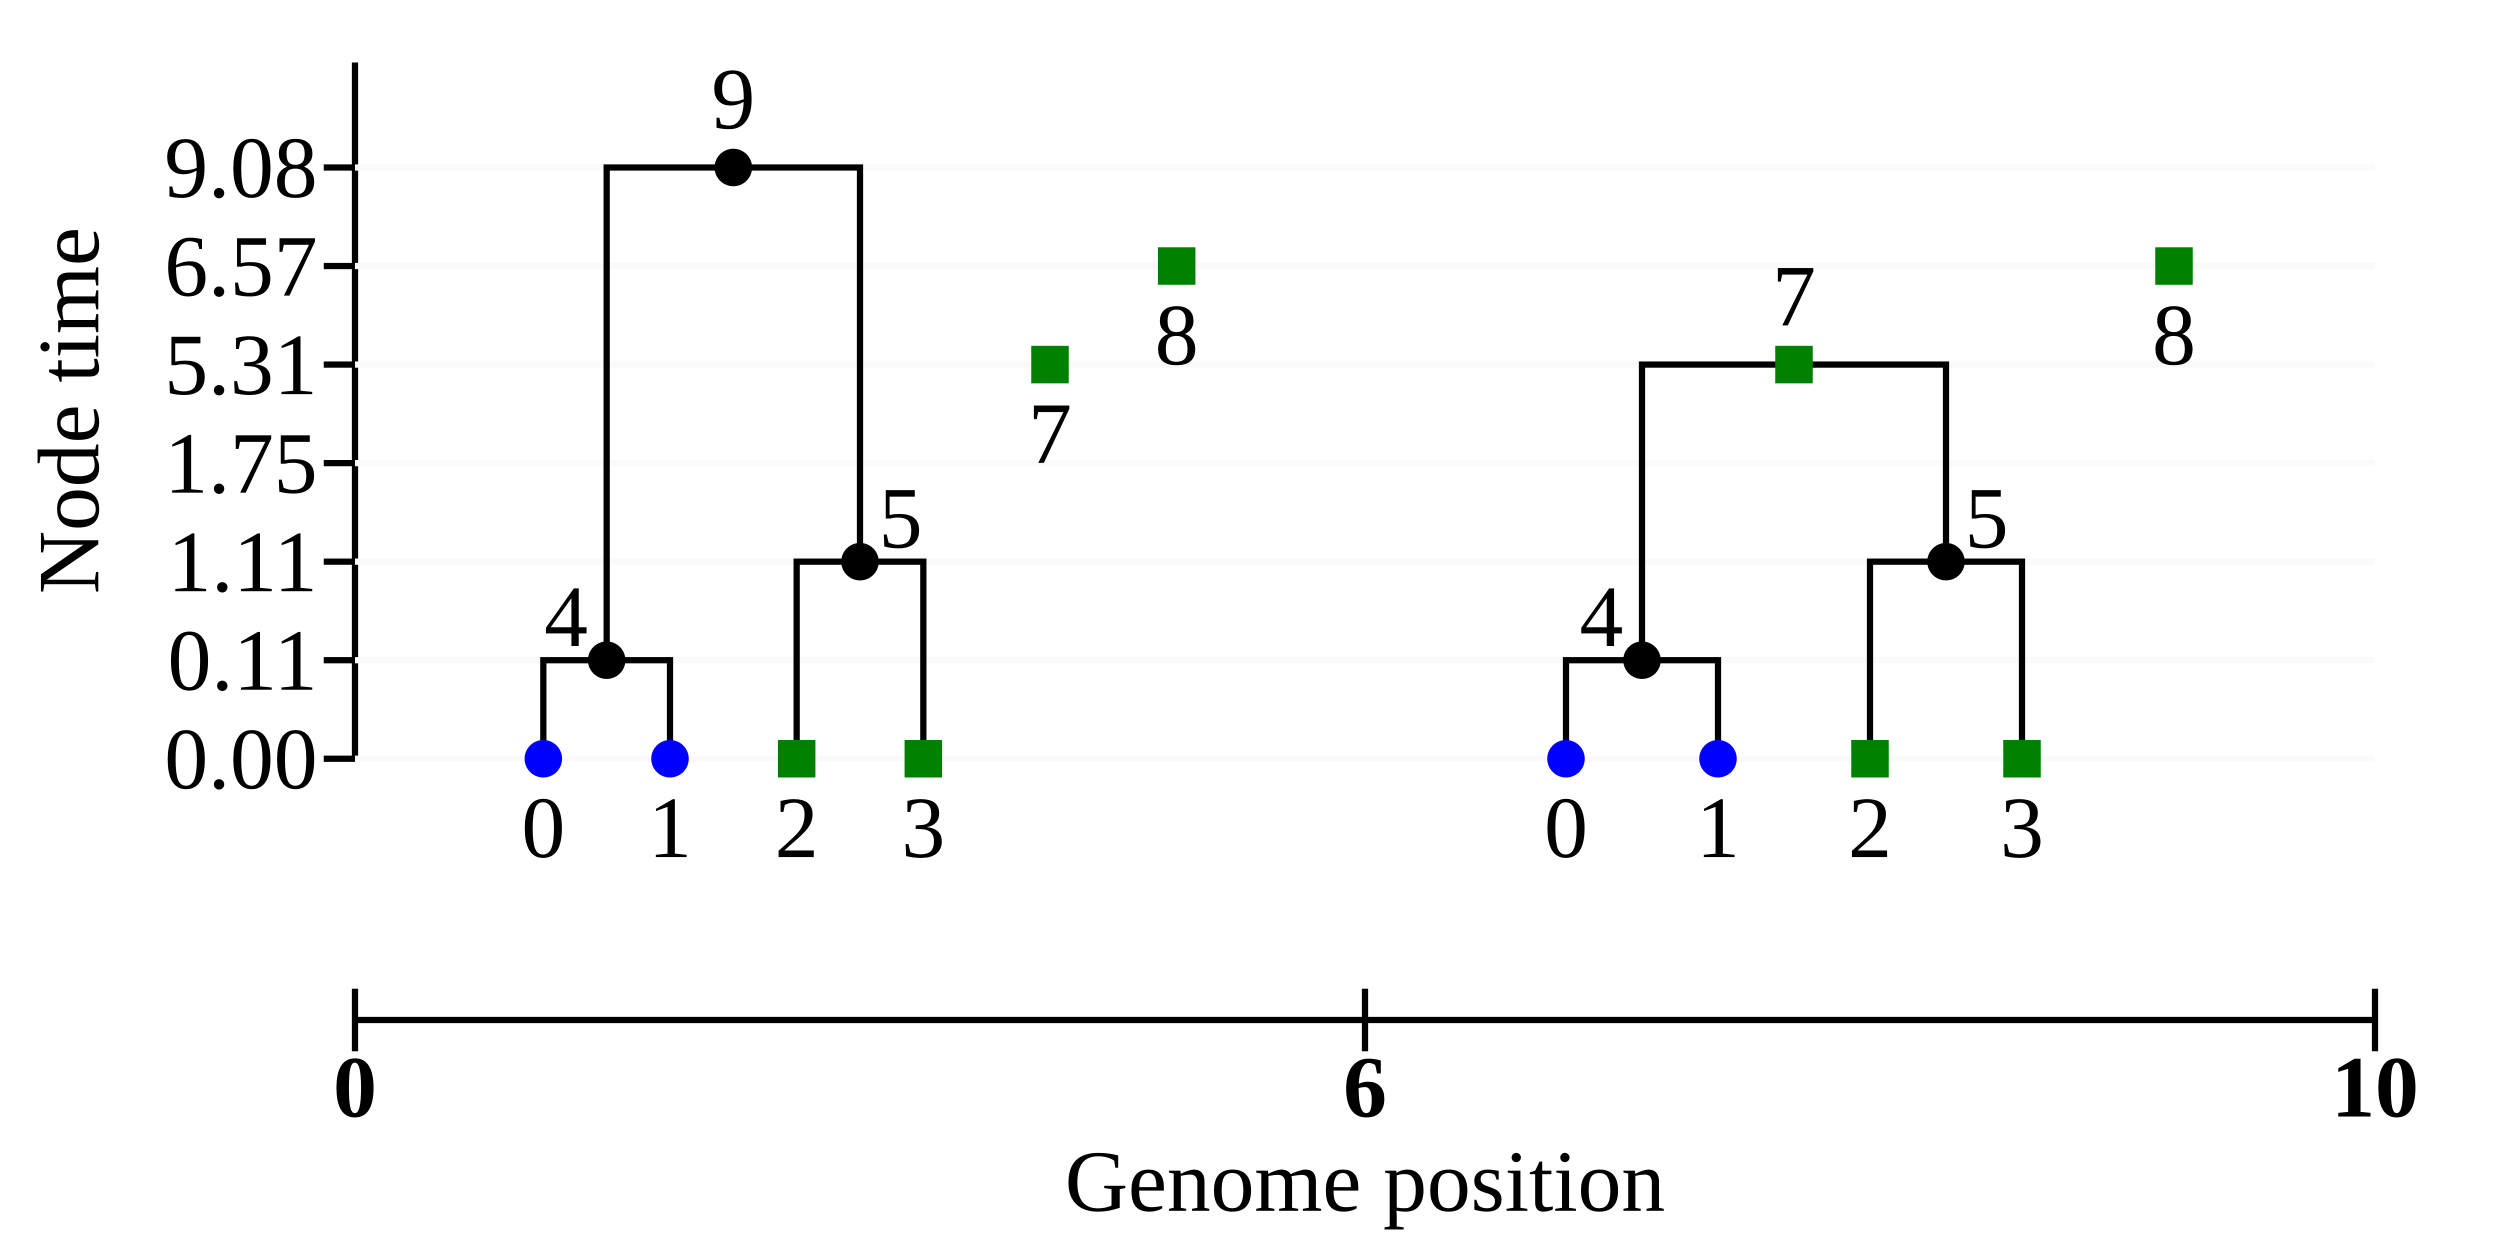
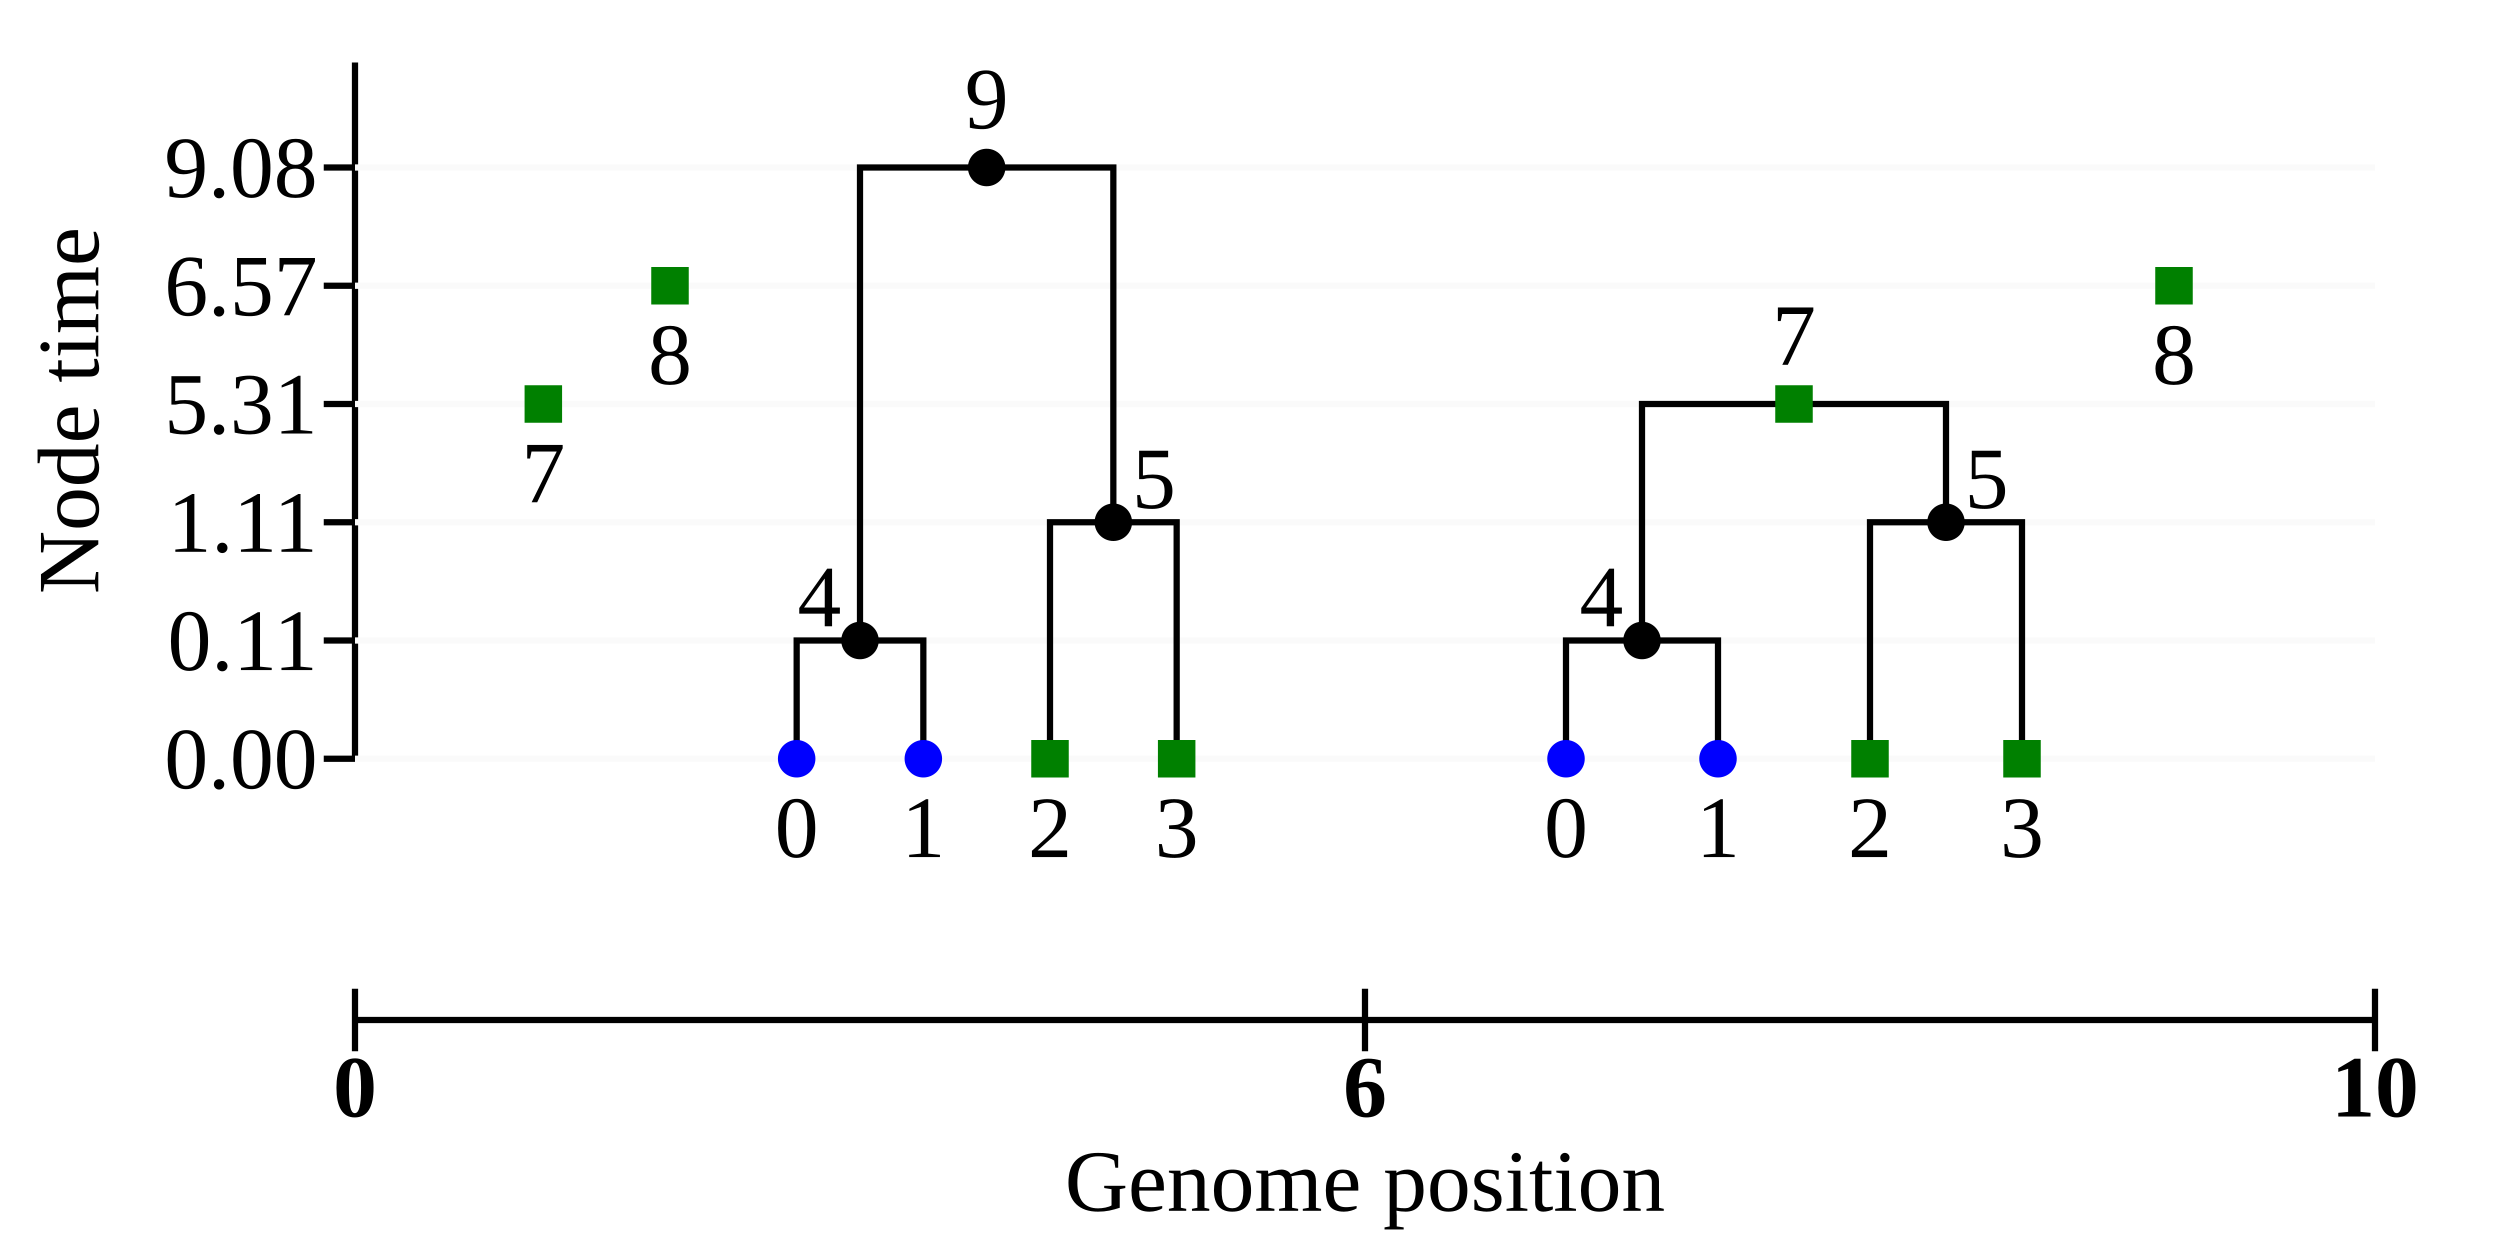
<svg xmlns="http://www.w3.org/2000/svg" baseProfile="full" height="200" version="1.1" width="400">
  <defs>
    <style type="text/css">.background path {fill: #808080; fill-opacity: 0}.background path:nth-child(odd) {fill-opacity: .1}.axes {font-size: 14px}.x-axis .tick .lab {font-weight: bold; dominant-baseline: hanging}.axes, .tree {font-size: 14px; text-anchor: middle}.axes line, .edge {stroke: black; fill: none}.y-axis .grid {stroke: #FAFAFA}.node &gt; .sym {fill: black; stroke: none}.site &gt; .sym {stroke: black}.mut text {fill: red; font-style: italic}.mut.extra text {fill: hotpink}.mut line {fill: none; stroke: none}.mut .sym {fill: none; stroke: red}.mut.extra .sym {stroke: hotpink}.node .mut .sym {stroke-width: 1.5px}.tree text, .tree-sequence text {dominant-baseline: central}.plotbox .lab.lft {text-anchor: end}.plotbox .lab.rgt {text-anchor: start}.leaf .sym {fill: blue} .sample &gt; .sym {fill: green}</style>
  </defs>
  <g class="tree-sequence">
    <g class="axes">
      <g class="x-axis">
-         <g transform="translate(218.4,200)">
+         <g transform="translate(218.4 200)">
          <text class="lab" text-anchor="middle" transform="translate(0 -11)">Genome position</text>
        </g>
        <line x1="56.8" x2="380" y1="163.2" y2="163.2" />
        <g class="ticks">
          <g class="tick" transform="translate(56.8 163.2)">
            <line x1="0" x2="0" y1="-5" y2="5" />
-             <g transform="translate(0,6)">
+             <g transform="translate(0 6)">
              <text class="lab">0</text>
            </g>
          </g>
          <g class="tick" transform="translate(218.4 163.2)">
            <line x1="0" x2="0" y1="-5" y2="5" />
-             <g transform="translate(0,6)">
+             <g transform="translate(0 6)">
              <text class="lab">6</text>
            </g>
          </g>
          <g class="tick" transform="translate(380 163.2)">
            <line x1="0" x2="0" y1="-5" y2="5" />
-             <g transform="translate(0,6)">
+             <g transform="translate(0 6)">
              <text class="lab">10</text>
            </g>
          </g>
        </g>
      </g>
      <g class="y-axis">
-         <g transform="translate(0,65.7)">
+         <g transform="translate(0 65.7)">
          <text class="lab" text-anchor="middle" transform="translate(11) rotate(-90)">Node time</text>
        </g>
        <line x1="56.8" x2="56.8" y1="121.4" y2="10" />
        <g class="ticks">
          <g class="tick" transform="translate(56.8 121.4)">
            <line class="grid" x1="0" x2="323.2" y1="0" y2="0" />
            <line x1="0" x2="-5" y1="0" y2="0" />
-             <g transform="translate(-6,0)">
+             <g transform="translate(-6 0)">
              <text class="lab" text-anchor="end">0.00</text>
            </g>
          </g>
-           <g class="tick" transform="translate(56.8 105.633)">
+           <g class="tick" transform="translate(56.8 102.48)">
            <line class="grid" x1="0" x2="323.2" y1="0" y2="0" />
            <line x1="0" x2="-5" y1="0" y2="0" />
-             <g transform="translate(-6,0)">
+             <g transform="translate(-6 0)">
              <text class="lab" text-anchor="end">0.11</text>
            </g>
          </g>
-           <g class="tick" transform="translate(56.8 89.8667)">
+           <g class="tick" transform="translate(56.8 83.56)">
            <line class="grid" x1="0" x2="323.2" y1="0" y2="0" />
            <line x1="0" x2="-5" y1="0" y2="0" />
-             <g transform="translate(-6,0)">
+             <g transform="translate(-6 0)">
              <text class="lab" text-anchor="end">1.11</text>
            </g>
          </g>
-           <g class="tick" transform="translate(56.8 74.1)">
+           <g class="tick" transform="translate(56.8 64.64)">
            <line class="grid" x1="0" x2="323.2" y1="0" y2="0" />
            <line x1="0" x2="-5" y1="0" y2="0" />
-             <g transform="translate(-6,0)">
-               <text class="lab" text-anchor="end">1.75</text>
-             </g>
-           </g>
-           <g class="tick" transform="translate(56.8 58.3333)">
-             <line class="grid" x1="0" x2="323.2" y1="0" y2="0" />
-             <line x1="0" x2="-5" y1="0" y2="0" />
-             <g transform="translate(-6,0)">
+             <g transform="translate(-6 0)">
              <text class="lab" text-anchor="end">5.31</text>
            </g>
          </g>
-           <g class="tick" transform="translate(56.8 42.5667)">
+           <g class="tick" transform="translate(56.8 45.72)">
            <line class="grid" x1="0" x2="323.2" y1="0" y2="0" />
            <line x1="0" x2="-5" y1="0" y2="0" />
-             <g transform="translate(-6,0)">
+             <g transform="translate(-6 0)">
              <text class="lab" text-anchor="end">6.57</text>
            </g>
          </g>
          <g class="tick" transform="translate(56.8 26.8)">
            <line class="grid" x1="0" x2="323.2" y1="0" y2="0" />
            <line x1="0" x2="-5" y1="0" y2="0" />
-             <g transform="translate(-6,0)">
+             <g transform="translate(-6 0)">
              <text class="lab" text-anchor="end">9.08</text>
            </g>
          </g>
        </g>
      </g>
    </g>
    <g class="plotbox trees">
      <g class="tree t-1" transform="translate(56.8 0)">
        <g class="plotbox">
-           <g class="c2 node n9 p0 root" transform="translate(60.5333 26.8)">
-             <g class="a9 c2 node n4 p0" transform="translate(-20.2667 78.8333)">
-               <g class="a4 leaf node n0 p0" transform="translate(-10.1333 15.7667)">
-                 <path class="edge" d="M 0 0 V -15.767 H 10.133" />
+           <g class="leaf node n7 p0 root sample" transform="translate(30.1333 64.64)">
+             <rect class="sym" height="6" width="6" x="-3" y="-3" />
+             <text class="lab" transform="translate(0 11)">7</text>
+           </g>
+           <g class="leaf node n8 p0 root sample" transform="translate(50.4 45.72)">
+             <rect class="sym" height="6" width="6" x="-3" y="-3" />
+             <text class="lab" transform="translate(0 11)">8</text>
+           </g>
+           <g class="c2 node n9 p0 root" transform="translate(101.067 26.8)">
+             <g class="a9 c2 node n4 p0" transform="translate(-20.2667 75.68)">
+               <g class="a4 leaf node n0 p0" transform="translate(-10.1333 18.92)">
+                 <path class="edge" d="M 0 0 V -18.92 H 10.133" />
                <circle class="sym" cx="0" cy="0" r="3" />
                <text class="lab" transform="translate(0 11)">0</text>
              </g>
-               <g class="a4 leaf node n1 p0" transform="translate(10.1333 15.7667)">
-                 <path class="edge" d="M 0 0 V -15.767 H -10.133" />
+               <g class="a4 leaf node n1 p0" transform="translate(10.1333 18.92)">
+                 <path class="edge" d="M 0 0 V -18.92 H -10.133" />
                <circle class="sym" cx="0" cy="0" r="3" />
                <text class="lab" transform="translate(0 11)">1</text>
              </g>
-               <path class="edge" d="M 0 0 V -78.833 H 20.267" />
+               <path class="edge" d="M 0 0 V -75.68 H 20.267" />
              <circle class="sym" cx="0" cy="0" r="3" />
              <text class="lab lft" transform="translate(-3 -7.0)">4</text>
            </g>
-             <g class="a9 c2 node n5 p0" transform="translate(20.2667 63.0667)">
-               <g class="a5 leaf node n2 p0 sample" transform="translate(-10.1333 31.5333)">
-                 <path class="edge" d="M 0 0 V -31.533 H 10.133" />
+             <g class="a9 c2 node n5 p0" transform="translate(20.2667 56.76)">
+               <g class="a5 leaf node n2 p0 sample" transform="translate(-10.1333 37.84)">
+                 <path class="edge" d="M 0 0 V -37.84 H 10.133" />
                <rect class="sym" height="6" width="6" x="-3" y="-3" />
                <text class="lab" transform="translate(0 11)">2</text>
              </g>
-               <g class="a5 leaf node n3 p0 sample" transform="translate(10.1333 31.5333)">
-                 <path class="edge" d="M 0 0 V -31.533 H -10.133" />
+               <g class="a5 leaf node n3 p0 sample" transform="translate(10.1333 37.84)">
+                 <path class="edge" d="M 0 0 V -37.84 H -10.133" />
                <rect class="sym" height="6" width="6" x="-3" y="-3" />
                <text class="lab" transform="translate(0 11)">3</text>
              </g>
-               <path class="edge" d="M 0 0 V -63.067 H -20.267" />
+               <path class="edge" d="M 0 0 V -56.76 H -20.267" />
              <circle class="sym" cx="0" cy="0" r="3" />
              <text class="lab rgt" transform="translate(3 -7.0)">5</text>
            </g>
            <circle class="sym" cx="0" cy="0" r="3" />
            <text class="lab" transform="translate(0 -11)">9</text>
          </g>
-           <g class="leaf node n7 p0 root sample" transform="translate(111.2 58.3333)">
-             <rect class="sym" height="6" width="6" x="-3" y="-3" />
-             <text class="lab" transform="translate(0 11)">7</text>
-           </g>
-           <g class="leaf node n8 p0 root sample" transform="translate(131.467 42.5667)">
-             <rect class="sym" height="6" width="6" x="-3" y="-3" />
-             <text class="lab" transform="translate(0 11)">8</text>
-           </g>
        </g>
      </g>
      <g class="tree t0" transform="translate(218.4 0)">
        <g class="plotbox">
-           <g class="c2 node n7 p0 root sample" transform="translate(68.64 58.3333)">
-             <g class="a7 c2 node n4 p0" transform="translate(-24.32 47.3)">
-               <g class="a4 leaf node n0 p0" transform="translate(-12.16 15.7667)">
-                 <path class="edge" d="M 0 0 V -15.767 H 12.16" />
+           <g class="c2 node n7 p0 root sample" transform="translate(68.64 64.64)">
+             <g class="a7 c2 node n4 p0" transform="translate(-24.32 37.84)">
+               <g class="a4 leaf node n0 p0" transform="translate(-12.16 18.92)">
+                 <path class="edge" d="M 0 0 V -18.92 H 12.16" />
                <circle class="sym" cx="0" cy="0" r="3" />
                <text class="lab" transform="translate(0 11)">0</text>
              </g>
-               <g class="a4 leaf node n1 p0" transform="translate(12.16 15.7667)">
-                 <path class="edge" d="M 0 0 V -15.767 H -12.16" />
+               <g class="a4 leaf node n1 p0" transform="translate(12.16 18.92)">
+                 <path class="edge" d="M 0 0 V -18.92 H -12.16" />
                <circle class="sym" cx="0" cy="0" r="3" />
                <text class="lab" transform="translate(0 11)">1</text>
              </g>
-               <path class="edge" d="M 0 0 V -47.3 H 24.32" />
+               <path class="edge" d="M 0 0 V -37.84 H 24.32" />
              <circle class="sym" cx="0" cy="0" r="3" />
              <text class="lab lft" transform="translate(-3 -7.0)">4</text>
            </g>
-             <g class="a7 c2 node n5 p0" transform="translate(24.32 31.5333)">
-               <g class="a5 leaf node n2 p0 sample" transform="translate(-12.16 31.5333)">
-                 <path class="edge" d="M 0 0 V -31.533 H 12.16" />
+             <g class="a7 c2 node n5 p0" transform="translate(24.32 18.92)">
+               <g class="a5 leaf node n2 p0 sample" transform="translate(-12.16 37.84)">
+                 <path class="edge" d="M 0 0 V -37.84 H 12.16" />
                <rect class="sym" height="6" width="6" x="-3" y="-3" />
                <text class="lab" transform="translate(0 11)">2</text>
              </g>
-               <g class="a5 leaf node n3 p0 sample" transform="translate(12.16 31.5333)">
-                 <path class="edge" d="M 0 0 V -31.533 H -12.16" />
+               <g class="a5 leaf node n3 p0 sample" transform="translate(12.16 37.84)">
+                 <path class="edge" d="M 0 0 V -37.84 H -12.16" />
                <rect class="sym" height="6" width="6" x="-3" y="-3" />
                <text class="lab" transform="translate(0 11)">3</text>
              </g>
-               <path class="edge" d="M 0 0 V -31.533 H -24.32" />
+               <path class="edge" d="M 0 0 V -18.92 H -24.32" />
              <circle class="sym" cx="0" cy="0" r="3" />
              <text class="lab rgt" transform="translate(3 -7.0)">5</text>
            </g>
            <rect class="sym" height="6" width="6" x="-3" y="-3" />
            <text class="lab" transform="translate(0 -11)">7</text>
          </g>
-           <g class="leaf node n8 p0 root sample" transform="translate(129.44 42.5667)">
+           <g class="leaf node n8 p0 root sample" transform="translate(129.44 45.72)">
            <rect class="sym" height="6" width="6" x="-3" y="-3" />
            <text class="lab" transform="translate(0 11)">8</text>
          </g>
        </g>
      </g>
    </g>
  </g>
</svg>
